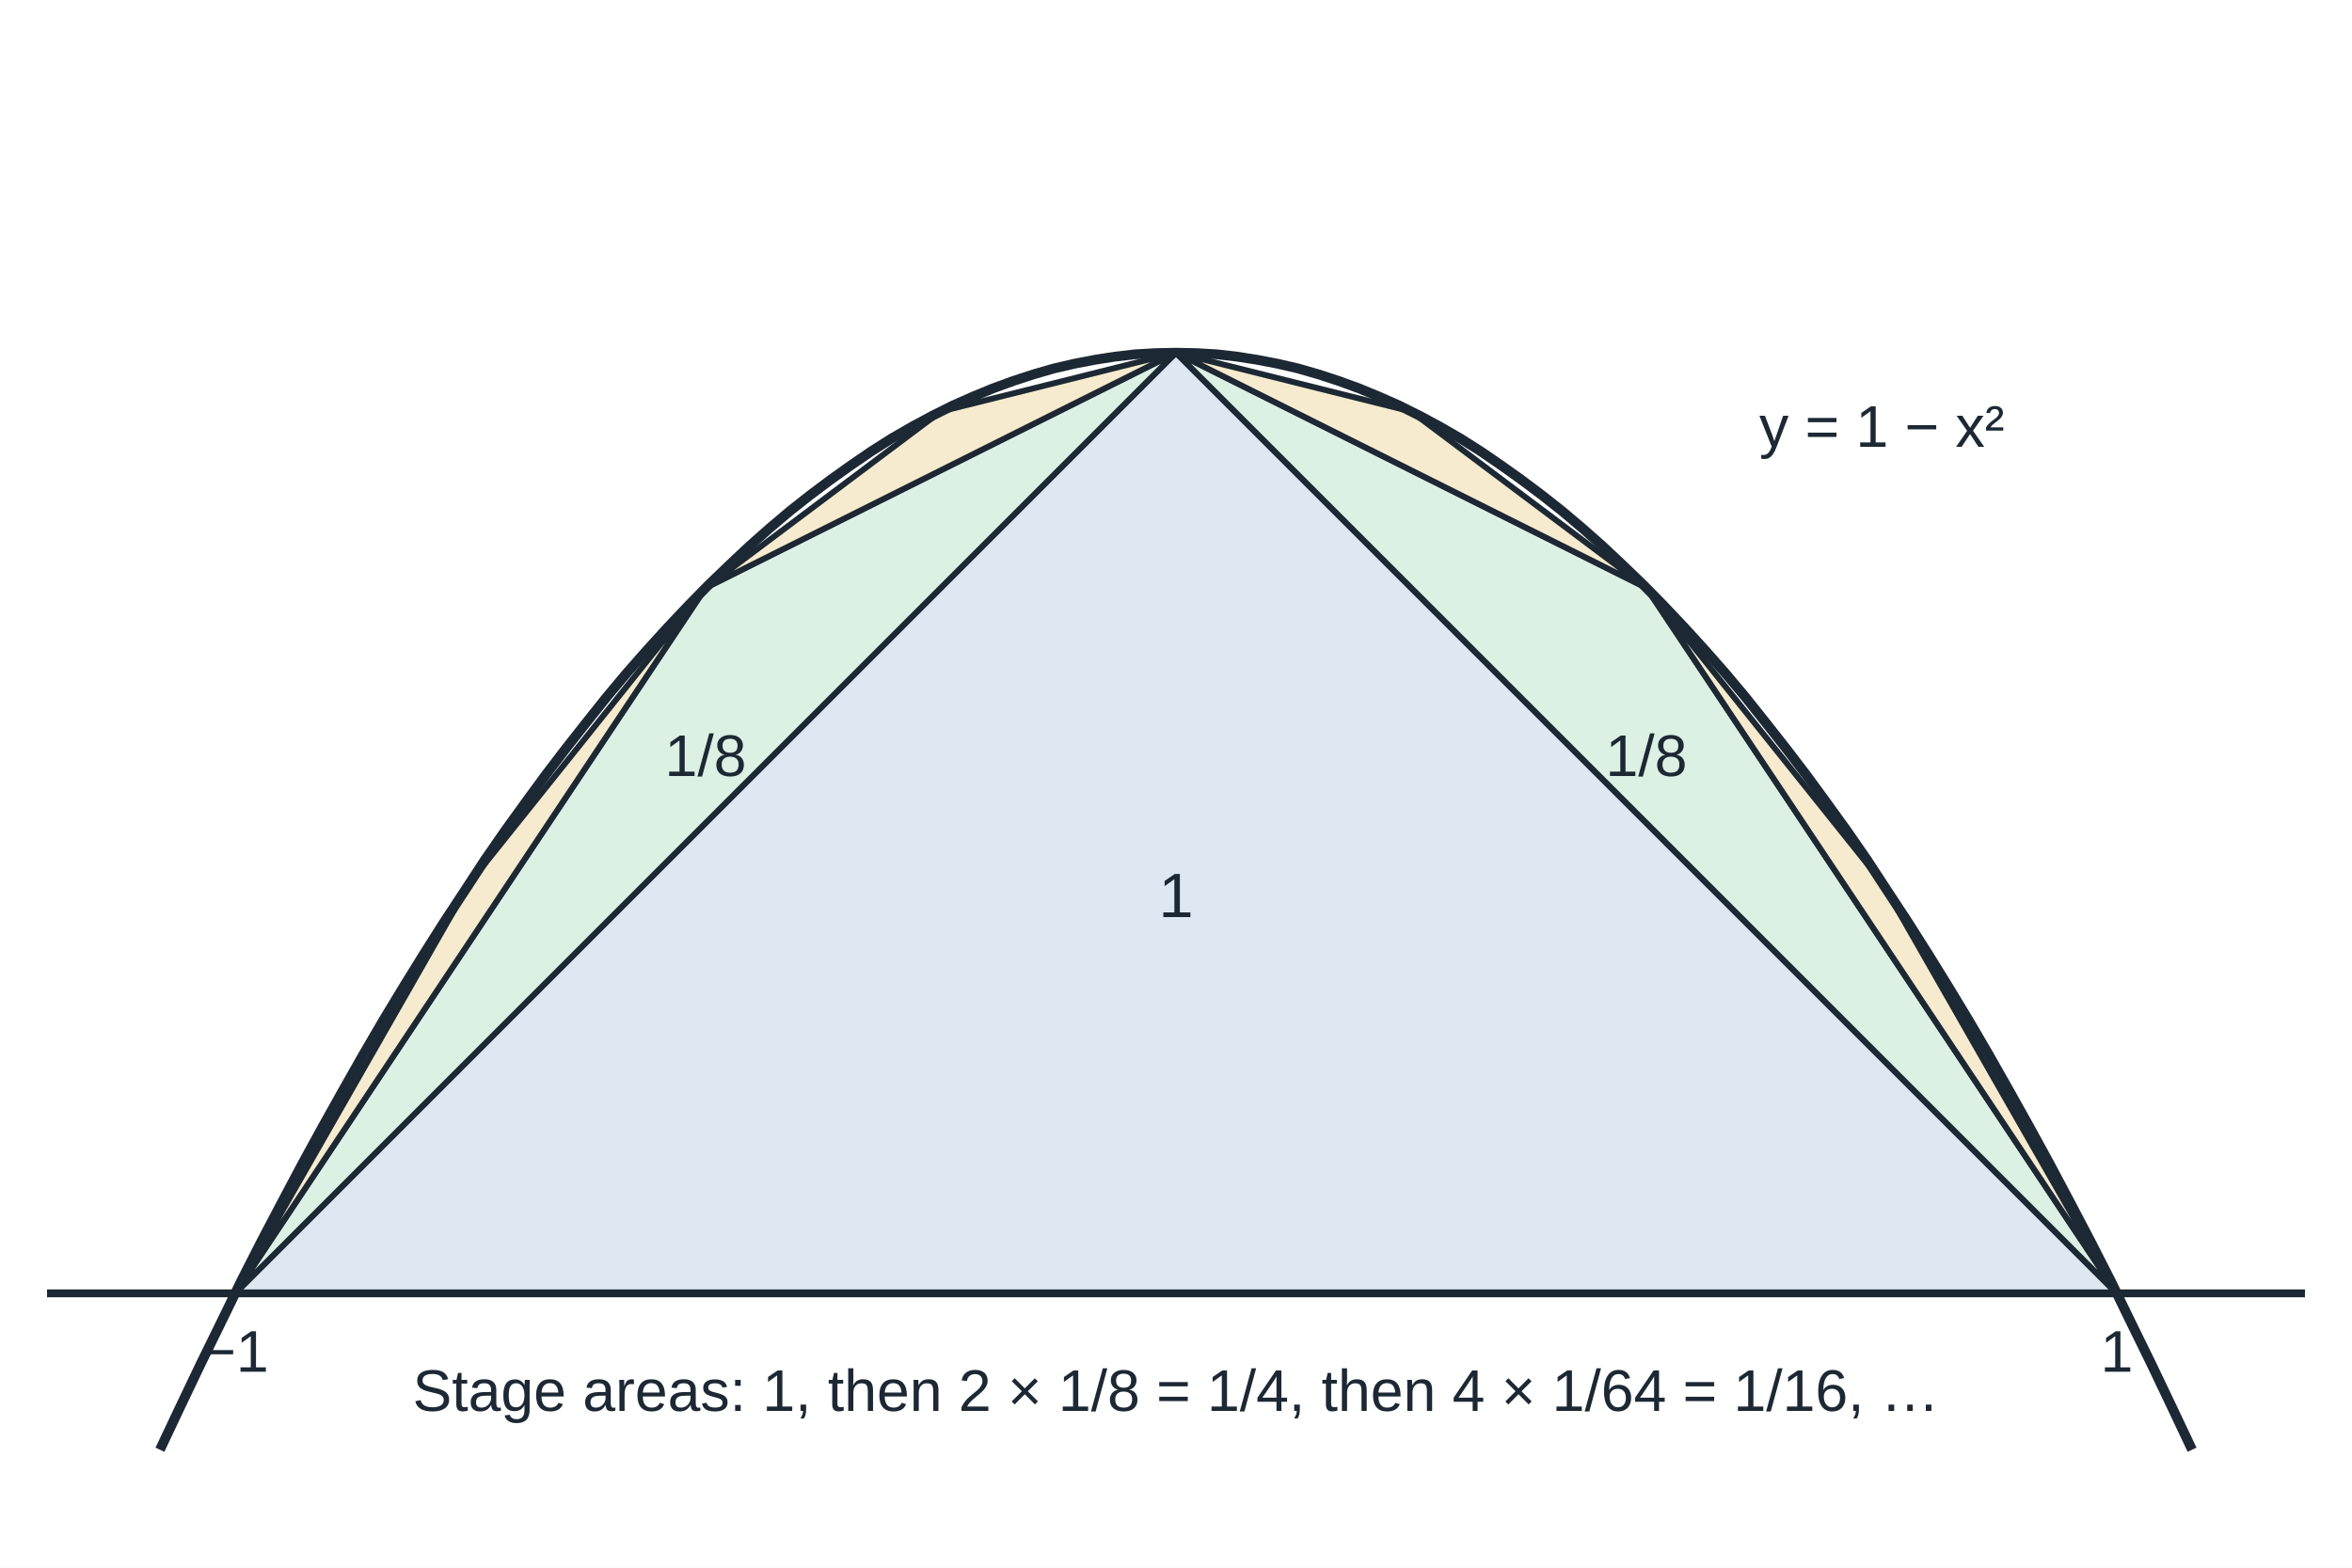
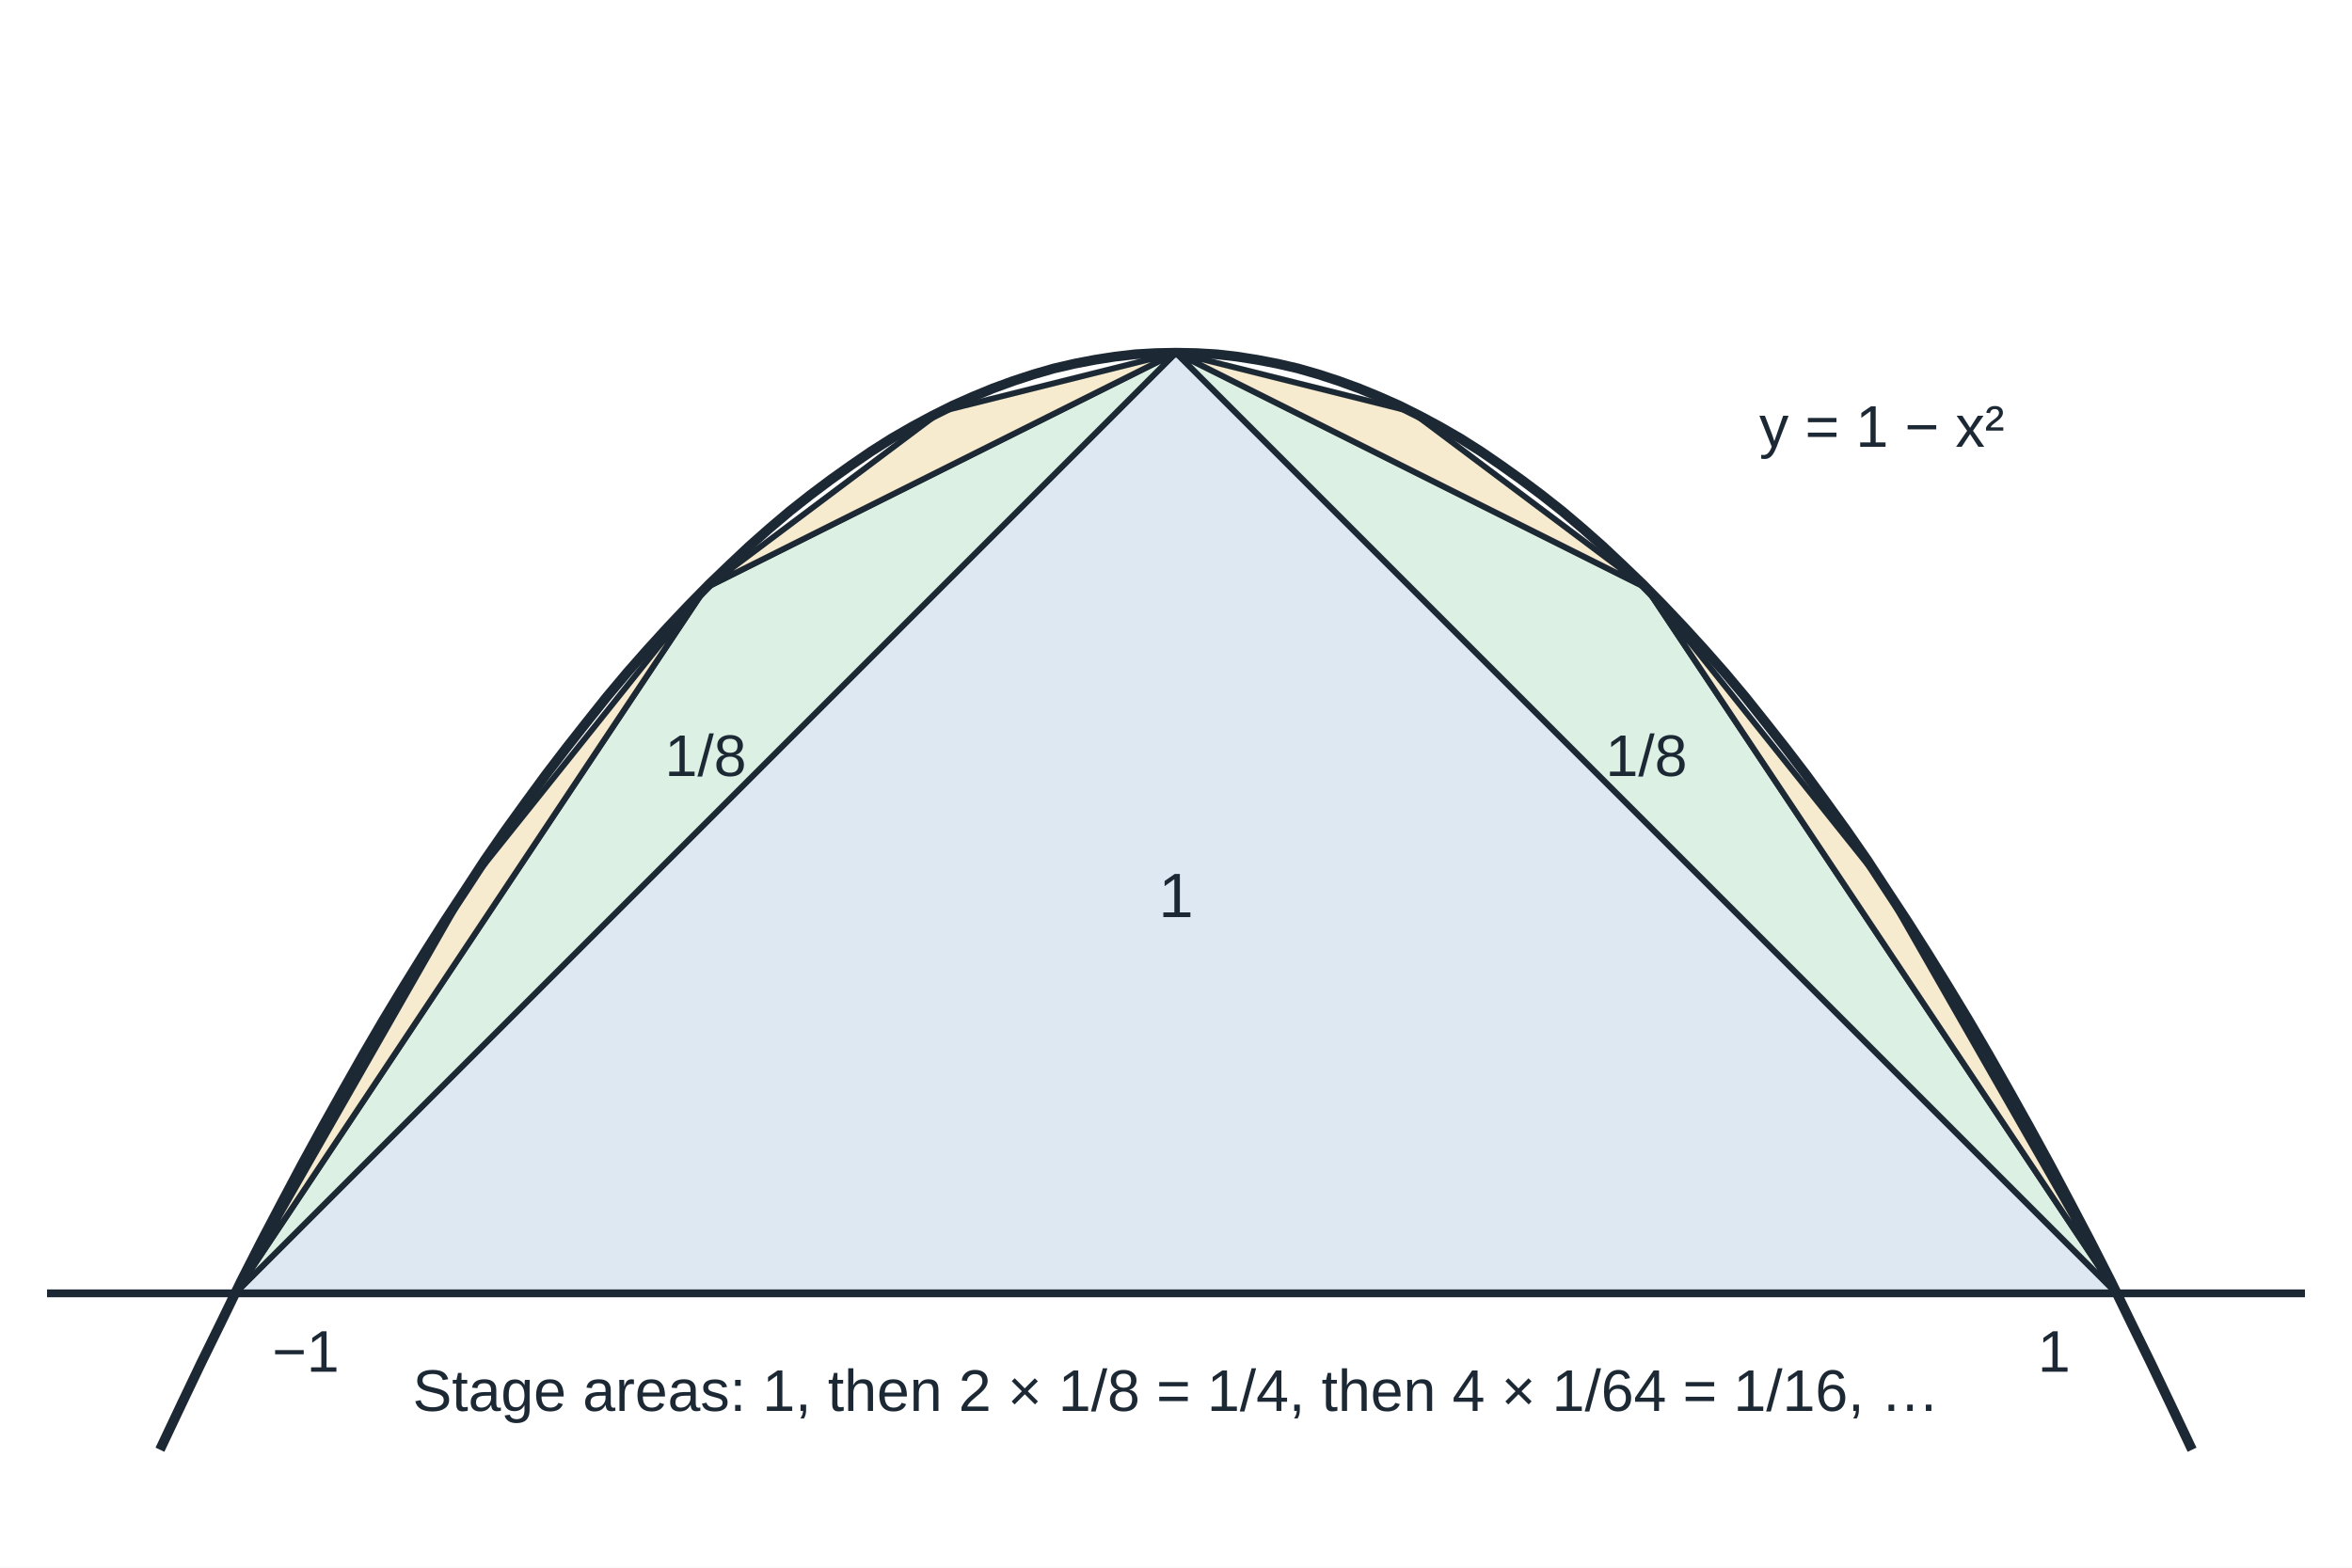
<svg xmlns="http://www.w3.org/2000/svg" viewBox="0 0 600 400" width="600" height="400" font-family="Arial, Helvetica, sans-serif">
  <rect width="600" height="400" fill="#ffffff" />
  <polygon points="60.0,330.0 300.0,90.0 540.0,330.0" fill="#dde8f3" stroke="#1c2833" stroke-width="1.5" />
  <polygon points="60.0,330.0 180.0,150.0 300.0,90.0" fill="#dcf0e3" stroke="#1c2833" stroke-width="1.5" />
  <polygon points="300.0,90.0 420.0,150.0 540.0,330.0" fill="#dcf0e3" stroke="#1c2833" stroke-width="1.5" />
  <polygon points="300.0,90.0 420.0,150.0 540.0,330.0" fill="#dcf0e3" stroke="#1c2833" stroke-width="1.5" />
  <polygon points="60.0,330.0 120.0,225.0 180.0,150.0" fill="#f7ebcf" stroke="#1c2833" stroke-width="1.5" />
  <polygon points="180.0,150.0 240.0,105.0 300.0,90.0" fill="#f7ebcf" stroke="#1c2833" stroke-width="1.5" />
  <polygon points="300.0,90.0 360.0,105.0 420.0,150.0" fill="#f7ebcf" stroke="#1c2833" stroke-width="1.5" />
  <polygon points="420.0,150.0 480.0,225.0 540.0,330.0" fill="#f7ebcf" stroke="#1c2833" stroke-width="1.5" />
  <polyline points="40.8,369.9 46.0,358.9 51.2,348.0 56.4,337.4 61.5,326.9 66.7,316.7 71.9,306.8 77.1,297.0 82.3,287.5 87.5,278.2 92.6,269.2 97.8,260.3 103.0,251.7 108.2,243.3 113.4,235.1 118.6,227.2 123.7,219.4 128.9,211.9 134.1,204.7 139.3,197.6 144.5,190.8 149.7,184.2 154.8,177.8 160.0,171.6 165.2,165.7 170.4,160.0 175.6,154.5 180.8,149.2 186.0,144.2 191.1,139.4 196.3,134.8 201.5,130.4 206.7,126.3 211.9,122.4 217.1,118.7 222.2,115.2 227.4,111.9 232.6,108.9 237.8,106.1 243.0,103.5 248.2,101.2 253.3,99.1 258.5,97.2 263.7,95.5 268.9,94.0 274.1,92.8 279.3,91.8 284.4,91.0 289.6,90.4 294.8,90.1 300.0,90.0 305.2,90.1 310.4,90.4 315.6,91.0 320.7,91.8 325.9,92.8 331.1,94.0 336.3,95.5 341.5,97.2 346.7,99.1 351.8,101.2 357.0,103.5 362.2,106.1 367.4,108.9 372.6,111.9 377.8,115.2 382.9,118.7 388.1,122.4 393.3,126.3 398.5,130.4 403.7,134.8 408.9,139.4 414.0,144.2 419.2,149.2 424.4,154.5 429.6,160.0 434.8,165.7 440.0,171.6 445.2,177.8 450.3,184.2 455.5,190.8 460.7,197.6 465.9,204.7 471.1,211.9 476.3,219.4 481.4,227.2 486.6,235.1 491.8,243.3 497.0,251.7 502.2,260.3 507.4,269.2 512.5,278.2 517.7,287.5 522.9,297.0 528.1,306.8 533.3,316.7 538.5,326.9 543.6,337.4 548.8,348.0 554.0,358.9 559.2,369.9" fill="none" stroke="#1c2833" stroke-width="2.5" />
  <line x1="12.0" y1="330" x2="588.0" y2="330" stroke="#1c2833" stroke-width="2" />
  <text x="300" y="234.0" font-size="16" text-anchor="middle" fill="#1c2833">1</text>
  <text x="180.0" y="198.0" font-size="15" text-anchor="middle" fill="#1c2833">1/8</text>
  <text x="420.0" y="198.0" font-size="15" text-anchor="middle" fill="#1c2833">1/8</text>
  <text x="300" y="360" font-size="15" text-anchor="middle" fill="#1c2833">Stage areas: 1, then 2 × 1/8 = 1/4, then 4 × 1/64 = 1/16, …</text>
-   <text x="60" y="350" font-size="15" text-anchor="middle" fill="#1c2833">−1</text>
-   <text x="540" y="350" font-size="15" text-anchor="middle" fill="#1c2833">1</text>
+   <text x="78" y="350" font-size="15" text-anchor="middle" fill="#1c2833">−1</text>
+   <text x="524" y="350" font-size="15" text-anchor="middle" fill="#1c2833">1</text>
  <text x="448.8" y="114.0" font-size="15" fill="#1c2833">y = 1 − x²</text>
</svg>
